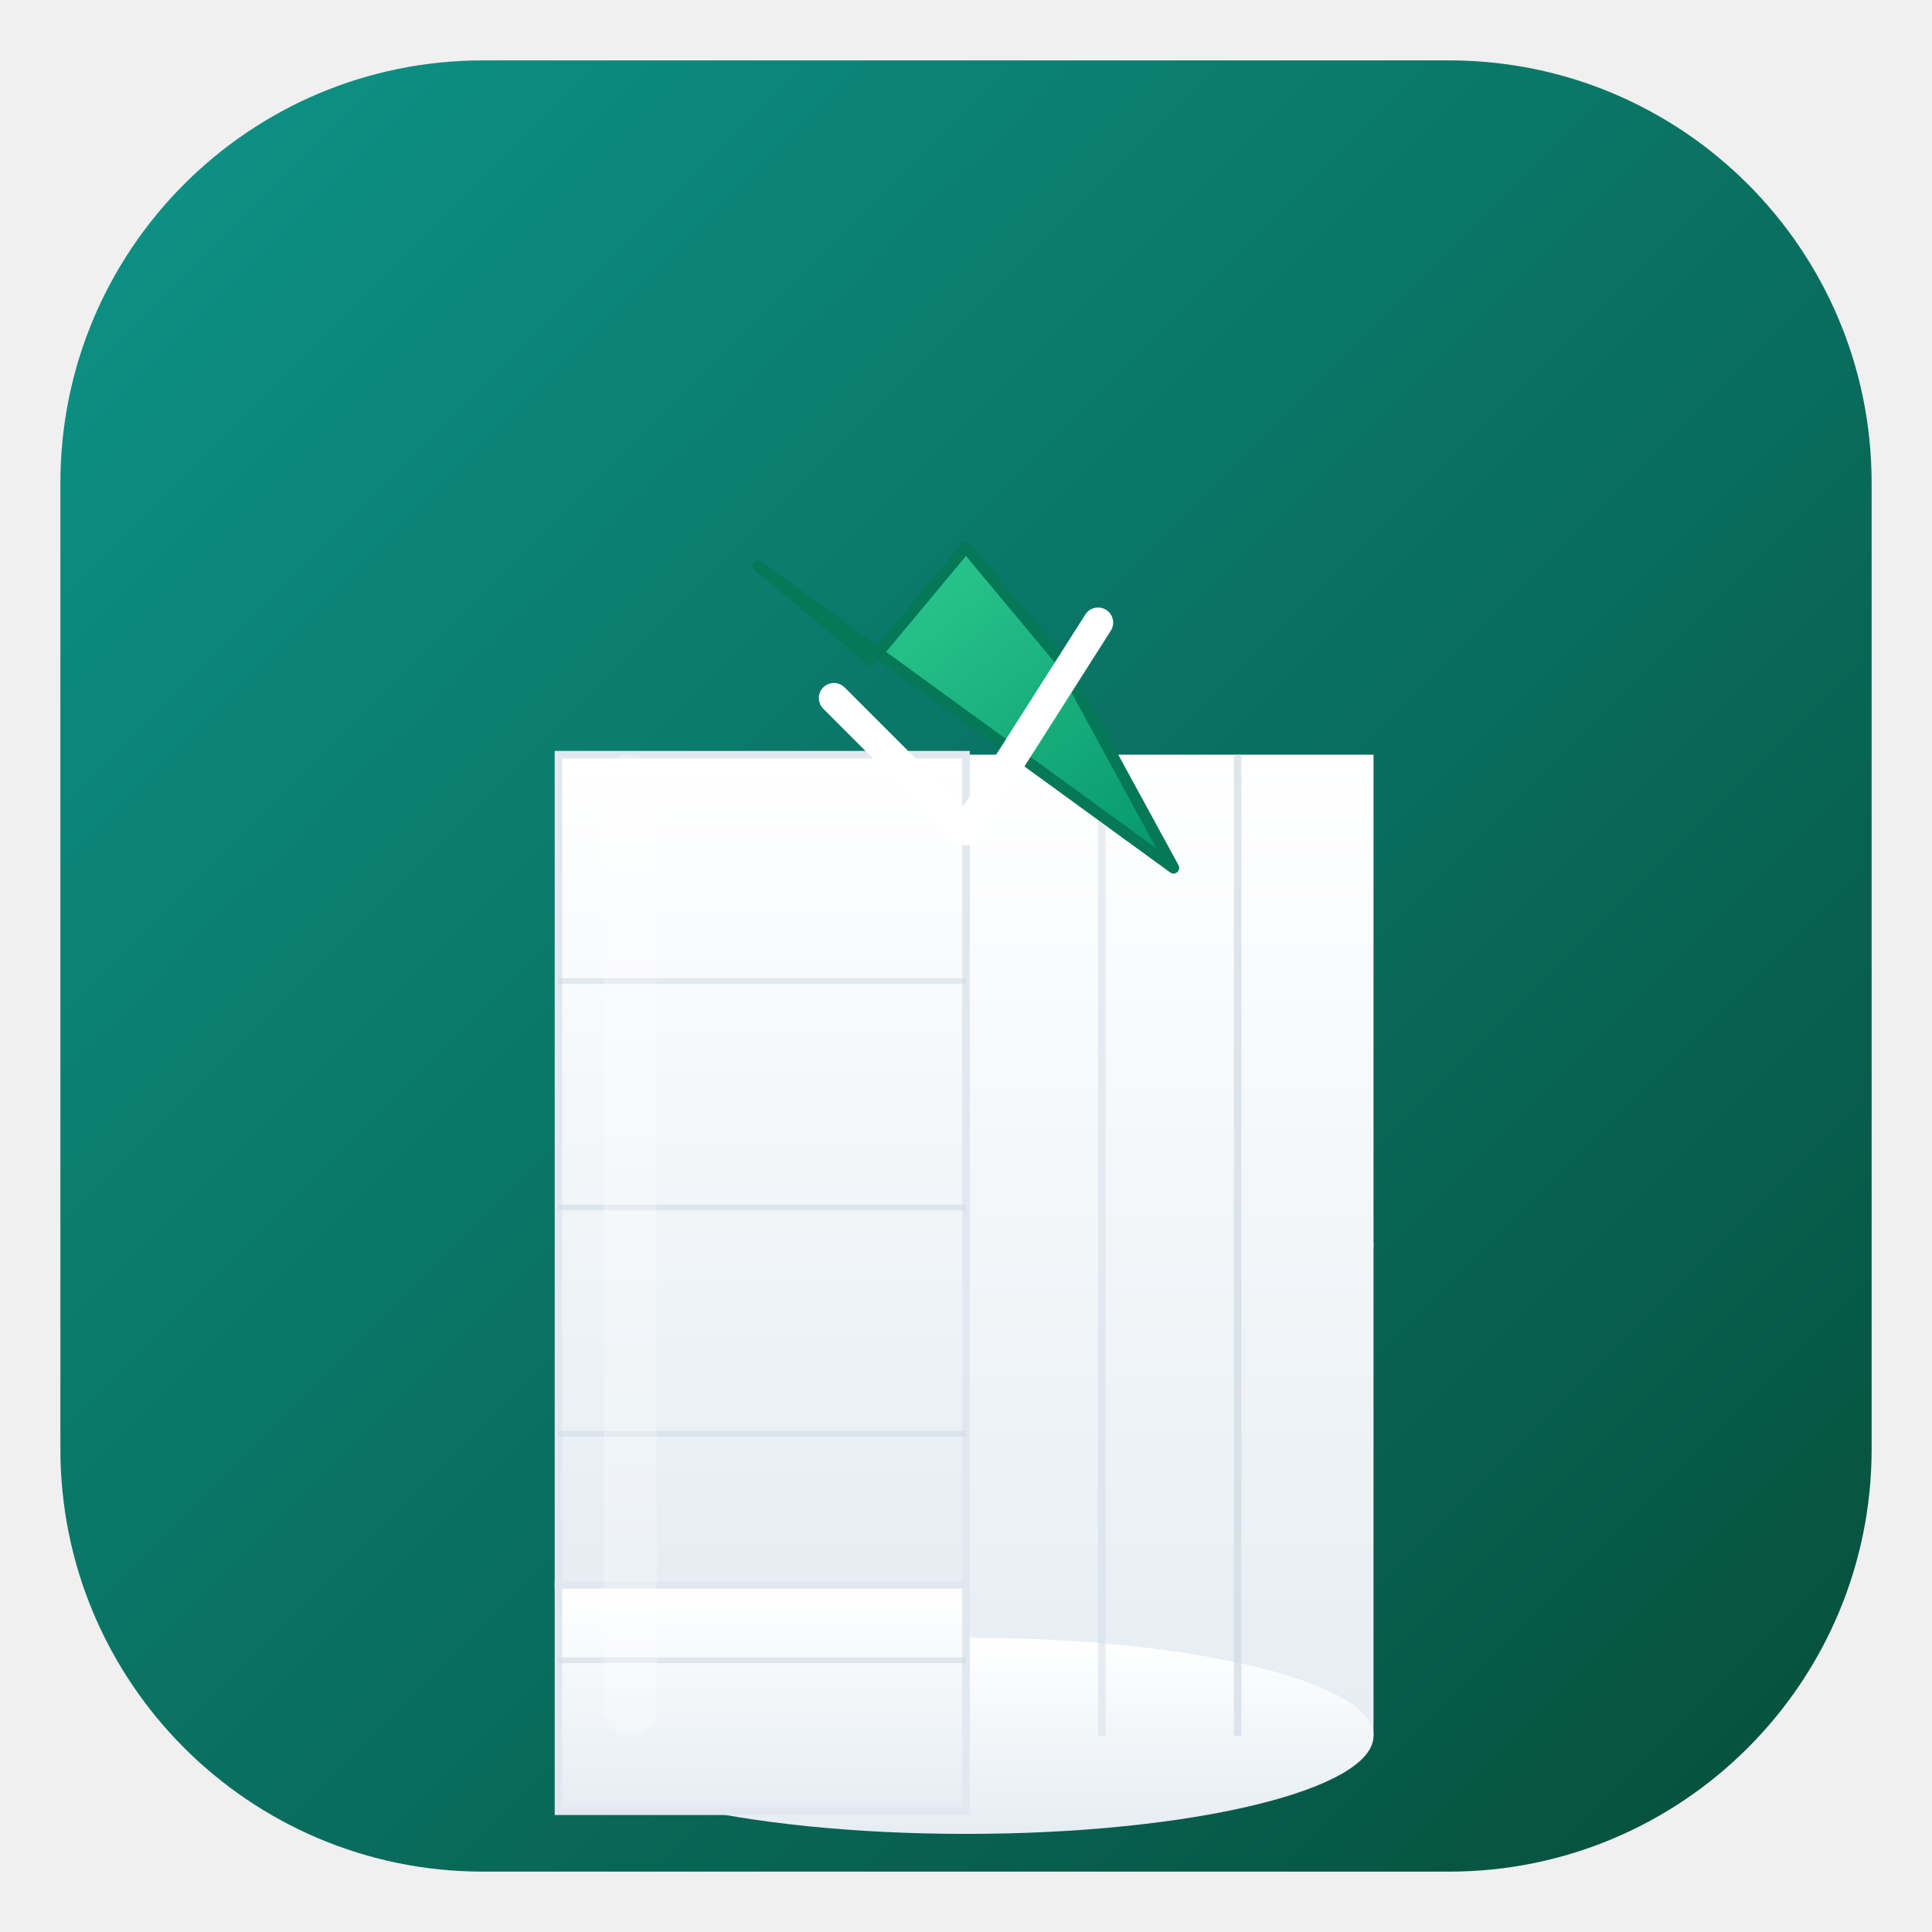
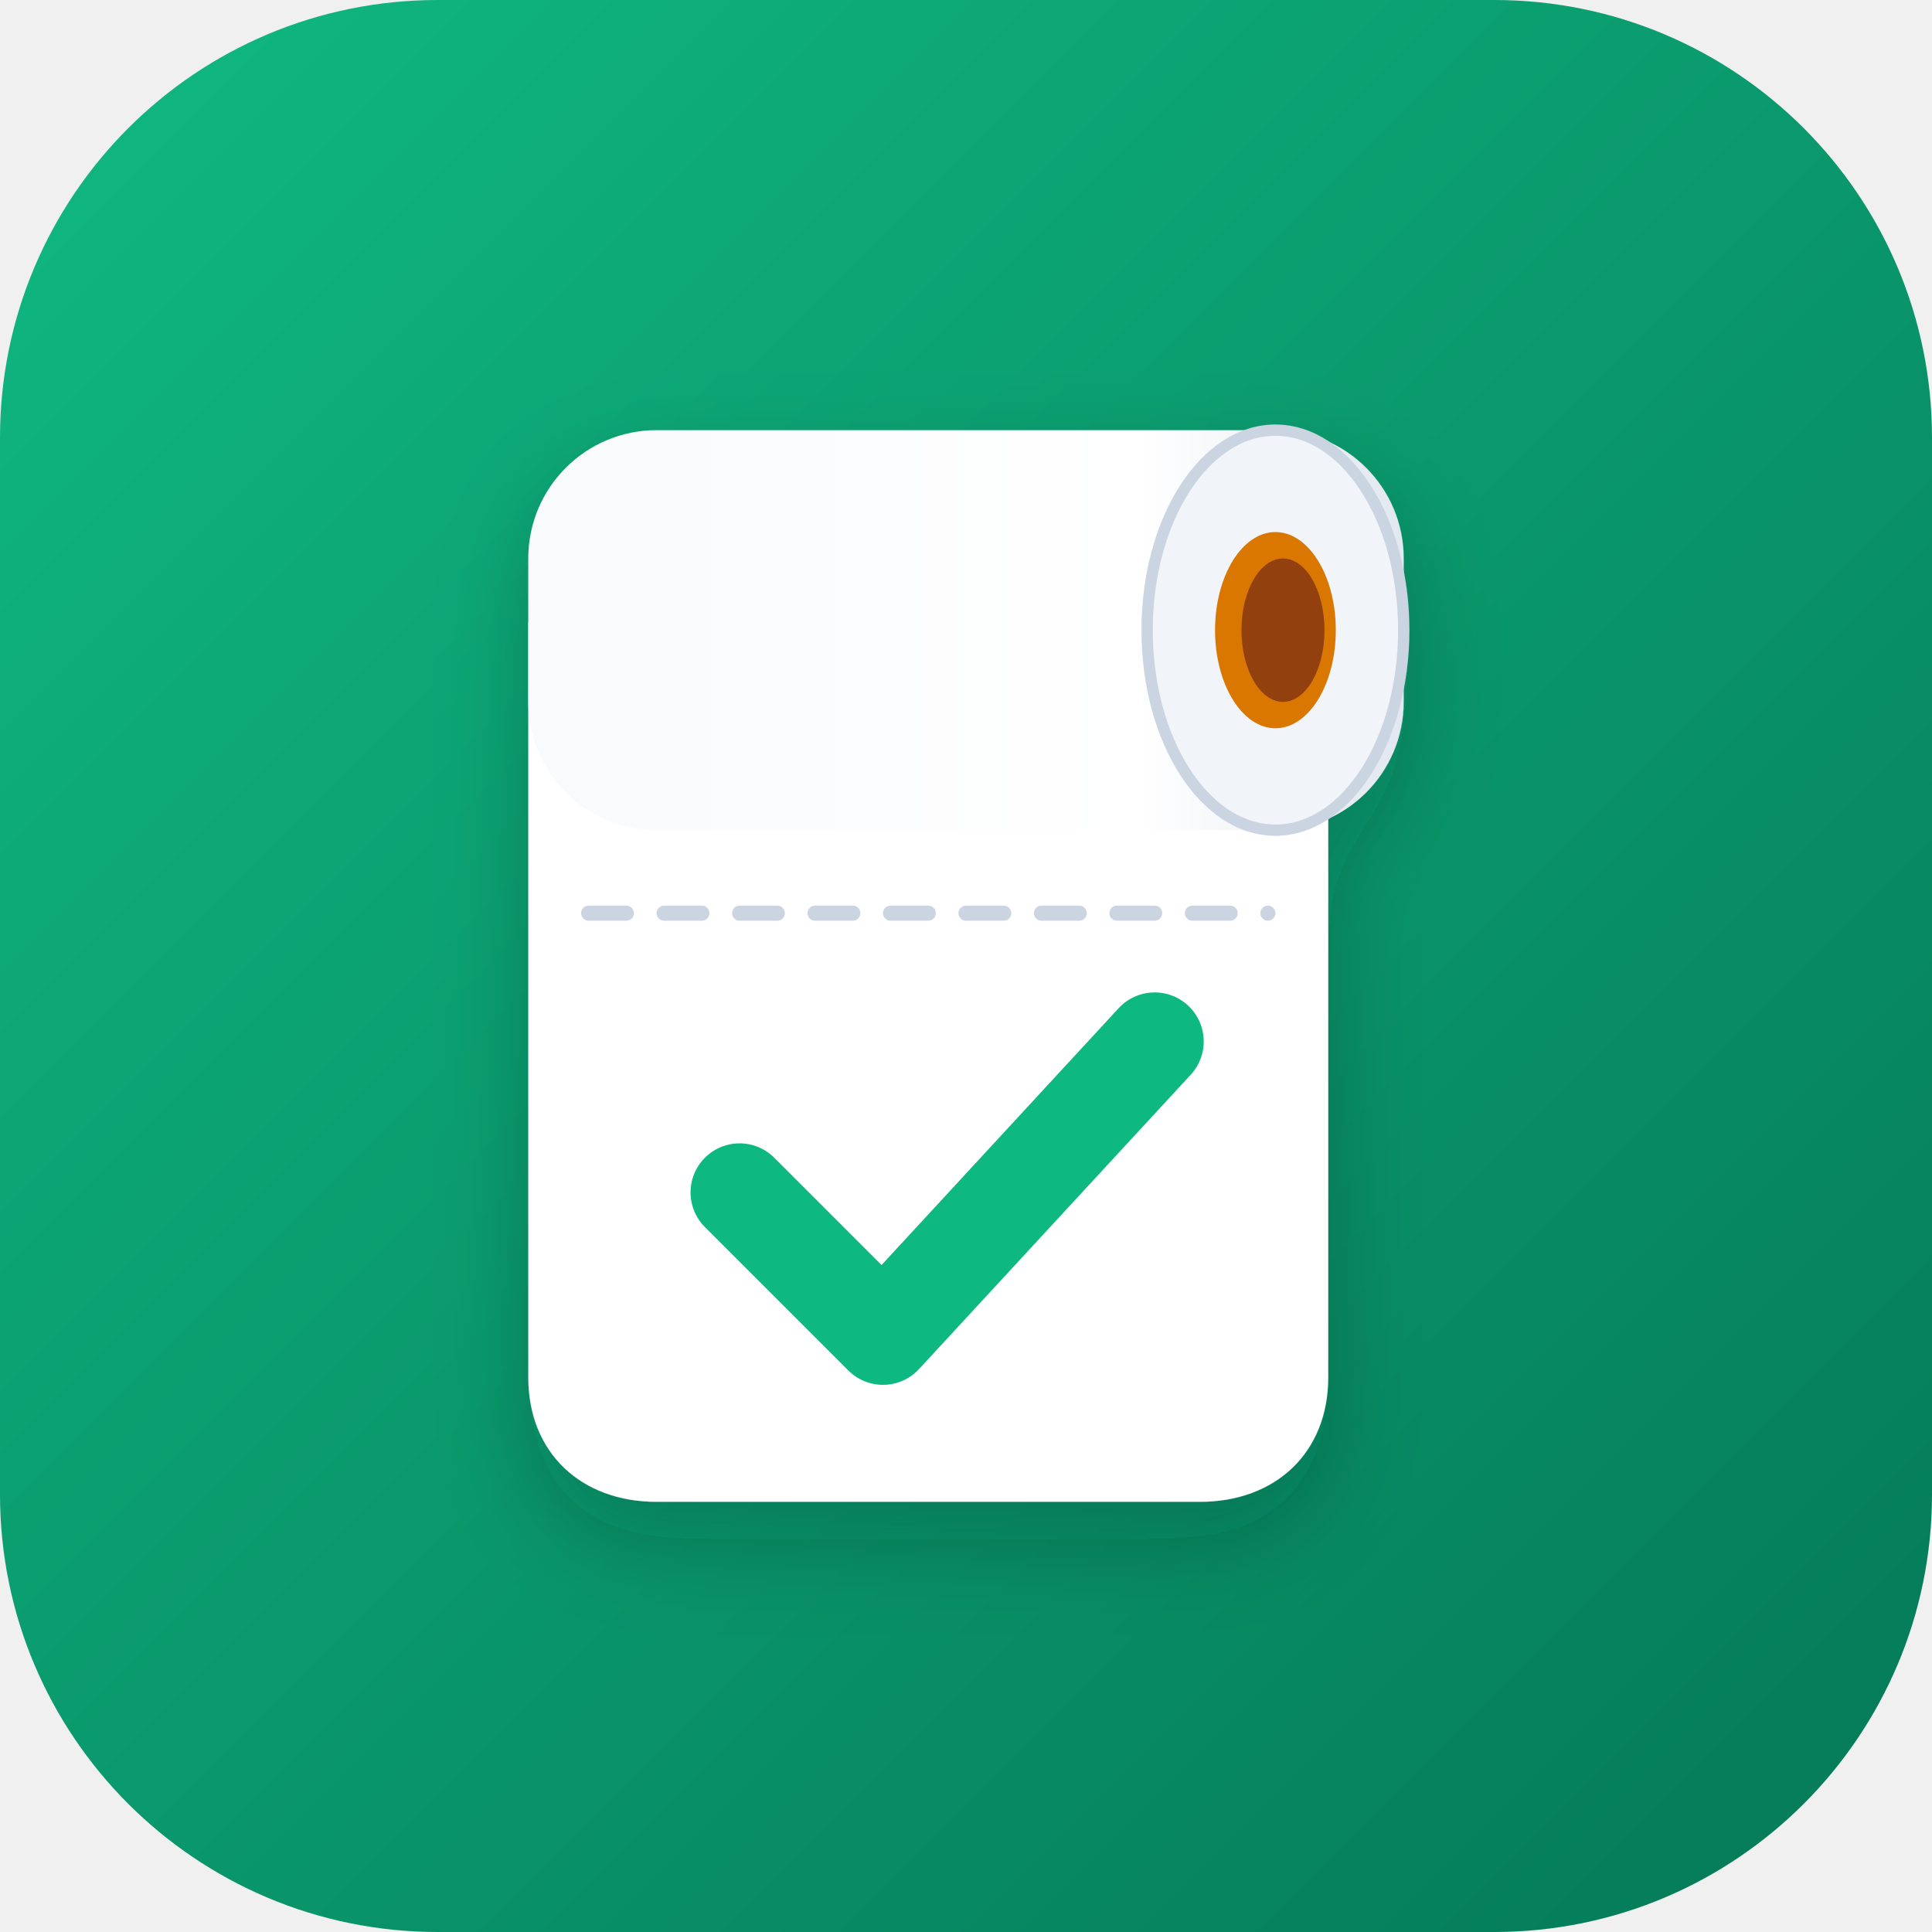
- <svg xmlns="http://www.w3.org/2000/svg" viewBox="0 0 512 512">
+ <svg xmlns="http://www.w3.org/2000/svg" viewBox="0 0 512 512" width="512" height="512">
  <defs>
-     <linearGradient id="bgGradient" x1="0%" y1="0%" x2="100%" y2="100%">
-       <stop offset="0%" style="stop-color:#0D9488;stop-opacity:1" />
-       <stop offset="100%" style="stop-color:#064E3B;stop-opacity:1" />
+     <linearGradient id="bgGrad" x1="0" y1="0" x2="1" y2="1">
+       <stop offset="0%" stop-color="#10B981" />
+       <stop offset="100%" stop-color="#047857" />
    </linearGradient>
-     <linearGradient id="rollGradient" x1="0%" y1="0%" x2="0%" y2="100%">
-       <stop offset="0%" style="stop-color:#FFFFFF;stop-opacity:1" />
-       <stop offset="100%" style="stop-color:#E6EDF3;stop-opacity:1" />
+     <linearGradient id="rollShade" x1="0" y1="0" x2="1" y2="0">
+       <stop offset="0%" stop-color="#F8FAFC" />
+       <stop offset="70%" stop-color="#FFFFFF" />
+       <stop offset="100%" stop-color="#E2E8F0" />
    </linearGradient>
-     <linearGradient id="checkGradient" x1="0%" y1="0%" x2="100%" y2="100%">
-       <stop offset="0%" style="stop-color:#34D399;stop-opacity:1" />
-       <stop offset="100%" style="stop-color:#059669;stop-opacity:1" />
-     </linearGradient>
+     <filter id="softShadow" x="-15%" y="-15%" width="130%" height="130%">
+       <feDropShadow dx="0" dy="10" stdDeviation="12" flood-color="#022C22" flood-opacity="0.22" />
+     </filter>
  </defs>
-   <rect x="16" y="16" width="480" height="480" rx="112" fill="url(#bgGradient)" />
-   <ellipse cx="256" cy="330" rx="108" ry="26" fill="url(#rollGradient)" />
-   <rect x="148" y="200" width="216" height="260" fill="url(#rollGradient)" />
-   <ellipse cx="256" cy="460" rx="108" ry="26" fill="url(#rollGradient)" />
-   <path d="M 184 200 L 184 460" stroke="#CBD5E1" stroke-width="2" opacity="0.6" />
-   <path d="M 220 200 L 220 460" stroke="#CBD5E1" stroke-width="2" opacity="0.4" />
-   <path d="M 256 200 L 256 460" stroke="#CBD5E1" stroke-width="2" opacity="0.5" />
-   <path d="M 292 200 L 292 460" stroke="#CBD5E1" stroke-width="2" opacity="0.4" />
-   <path d="M 328 200 L 328 460" stroke="#CBD5E1" stroke-width="2" opacity="0.6" />
-   <path d="M 148 200 L 148 420 L 256 420 L 256 200 Z" fill="url(#rollGradient)" stroke="#E2E8F0" stroke-width="2" />
-   <path d="M 148 420 L 256 420 L 256 480 L 148 480 Z" fill="url(#rollGradient)" stroke="#E2E8F0" stroke-width="2" />
-   <path d="M 148 260 L 256 260" stroke="#CBD5E1" stroke-width="1.5" opacity="0.5" />
-   <path d="M 148 320 L 256 320" stroke="#CBD5E1" stroke-width="1.5" opacity="0.5" />
-   <path d="M 148 380 L 256 380" stroke="#CBD5E1" stroke-width="1.5" opacity="0.5" />
-   <path d="M 148 440 L 256 440" stroke="#CBD5E1" stroke-width="1.5" opacity="0.5" />
-   <g transform="translate(256, 190)">
-     <path d="M 0 -45 L 25 -15 L 55 40 L -55 -40 L -25 -15 Z" fill="url(#checkGradient)" stroke="#047857" stroke-width="3" stroke-linejoin="round" />
-     <path d="M -35 -5 L 0 30 L 35 -25" stroke="#FFFFFF" stroke-width="8" stroke-linecap="round" stroke-linejoin="round" fill="none" />
+   <rect x="0" y="0" width="512" height="512" rx="116" fill="url(#bgGrad)" />
+   <g filter="url(#softShadow)">
+     <path d="M 140 165 L 140 365 C 140 385 154 398 174 398 L 318 398 C 338 398 352 385 352 365 L 352 165 Z" fill="#FFFFFF" />
+     <line x1="156" y1="242" x2="336" y2="242" stroke="#CBD5E1" stroke-width="4" stroke-dasharray="10 10" stroke-linecap="round" />
+     <path d="M 196 316 L 234 354 L 306 276" fill="none" stroke="#10B981" stroke-width="26" stroke-linecap="round" stroke-linejoin="round" />
+     <rect x="140" y="114" width="232" height="106" rx="34" fill="url(#rollShade)" />
+     <ellipse cx="338" cy="167" rx="34" ry="53" fill="#F1F5F9" stroke="#CBD5E1" stroke-width="3" />
+     <ellipse cx="338" cy="167" rx="16" ry="26" fill="#D97706" />
+     <ellipse cx="340" cy="167" rx="11" ry="19" fill="#92400E" />
  </g>
-   <rect x="160" y="200" width="14" height="260" rx="7" fill="#FFFFFF" opacity="0.25" />
</svg>
